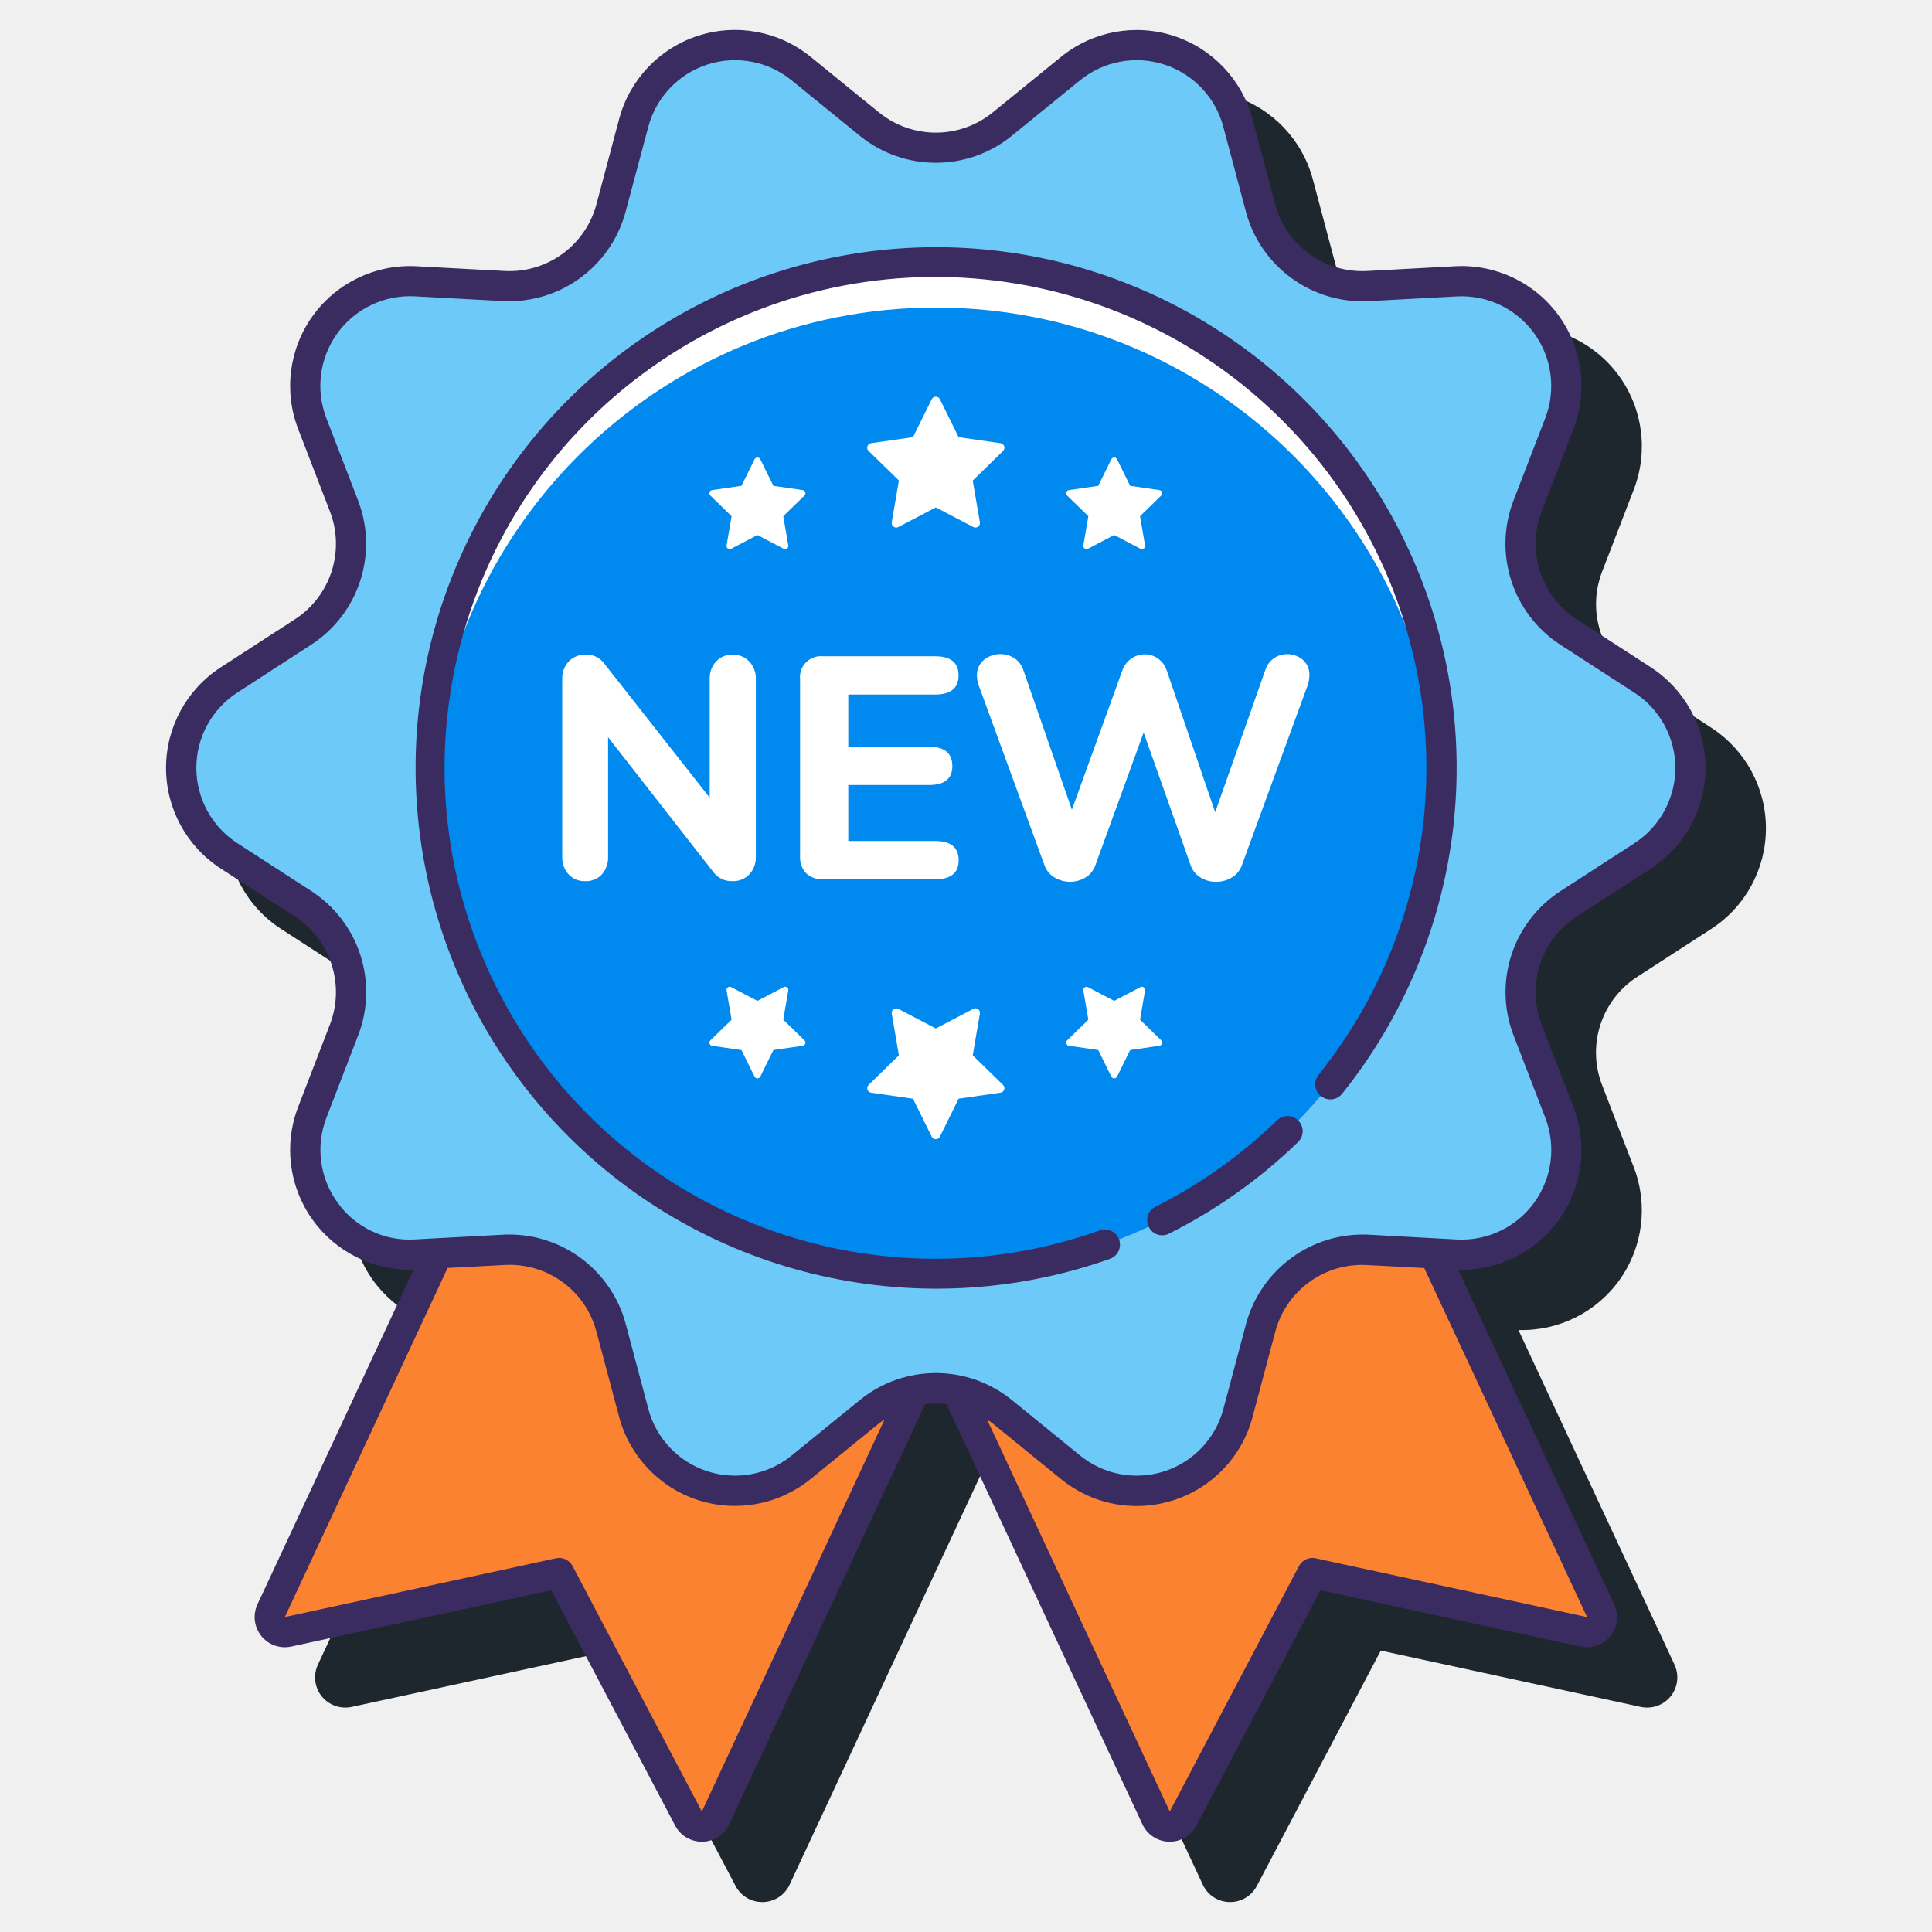
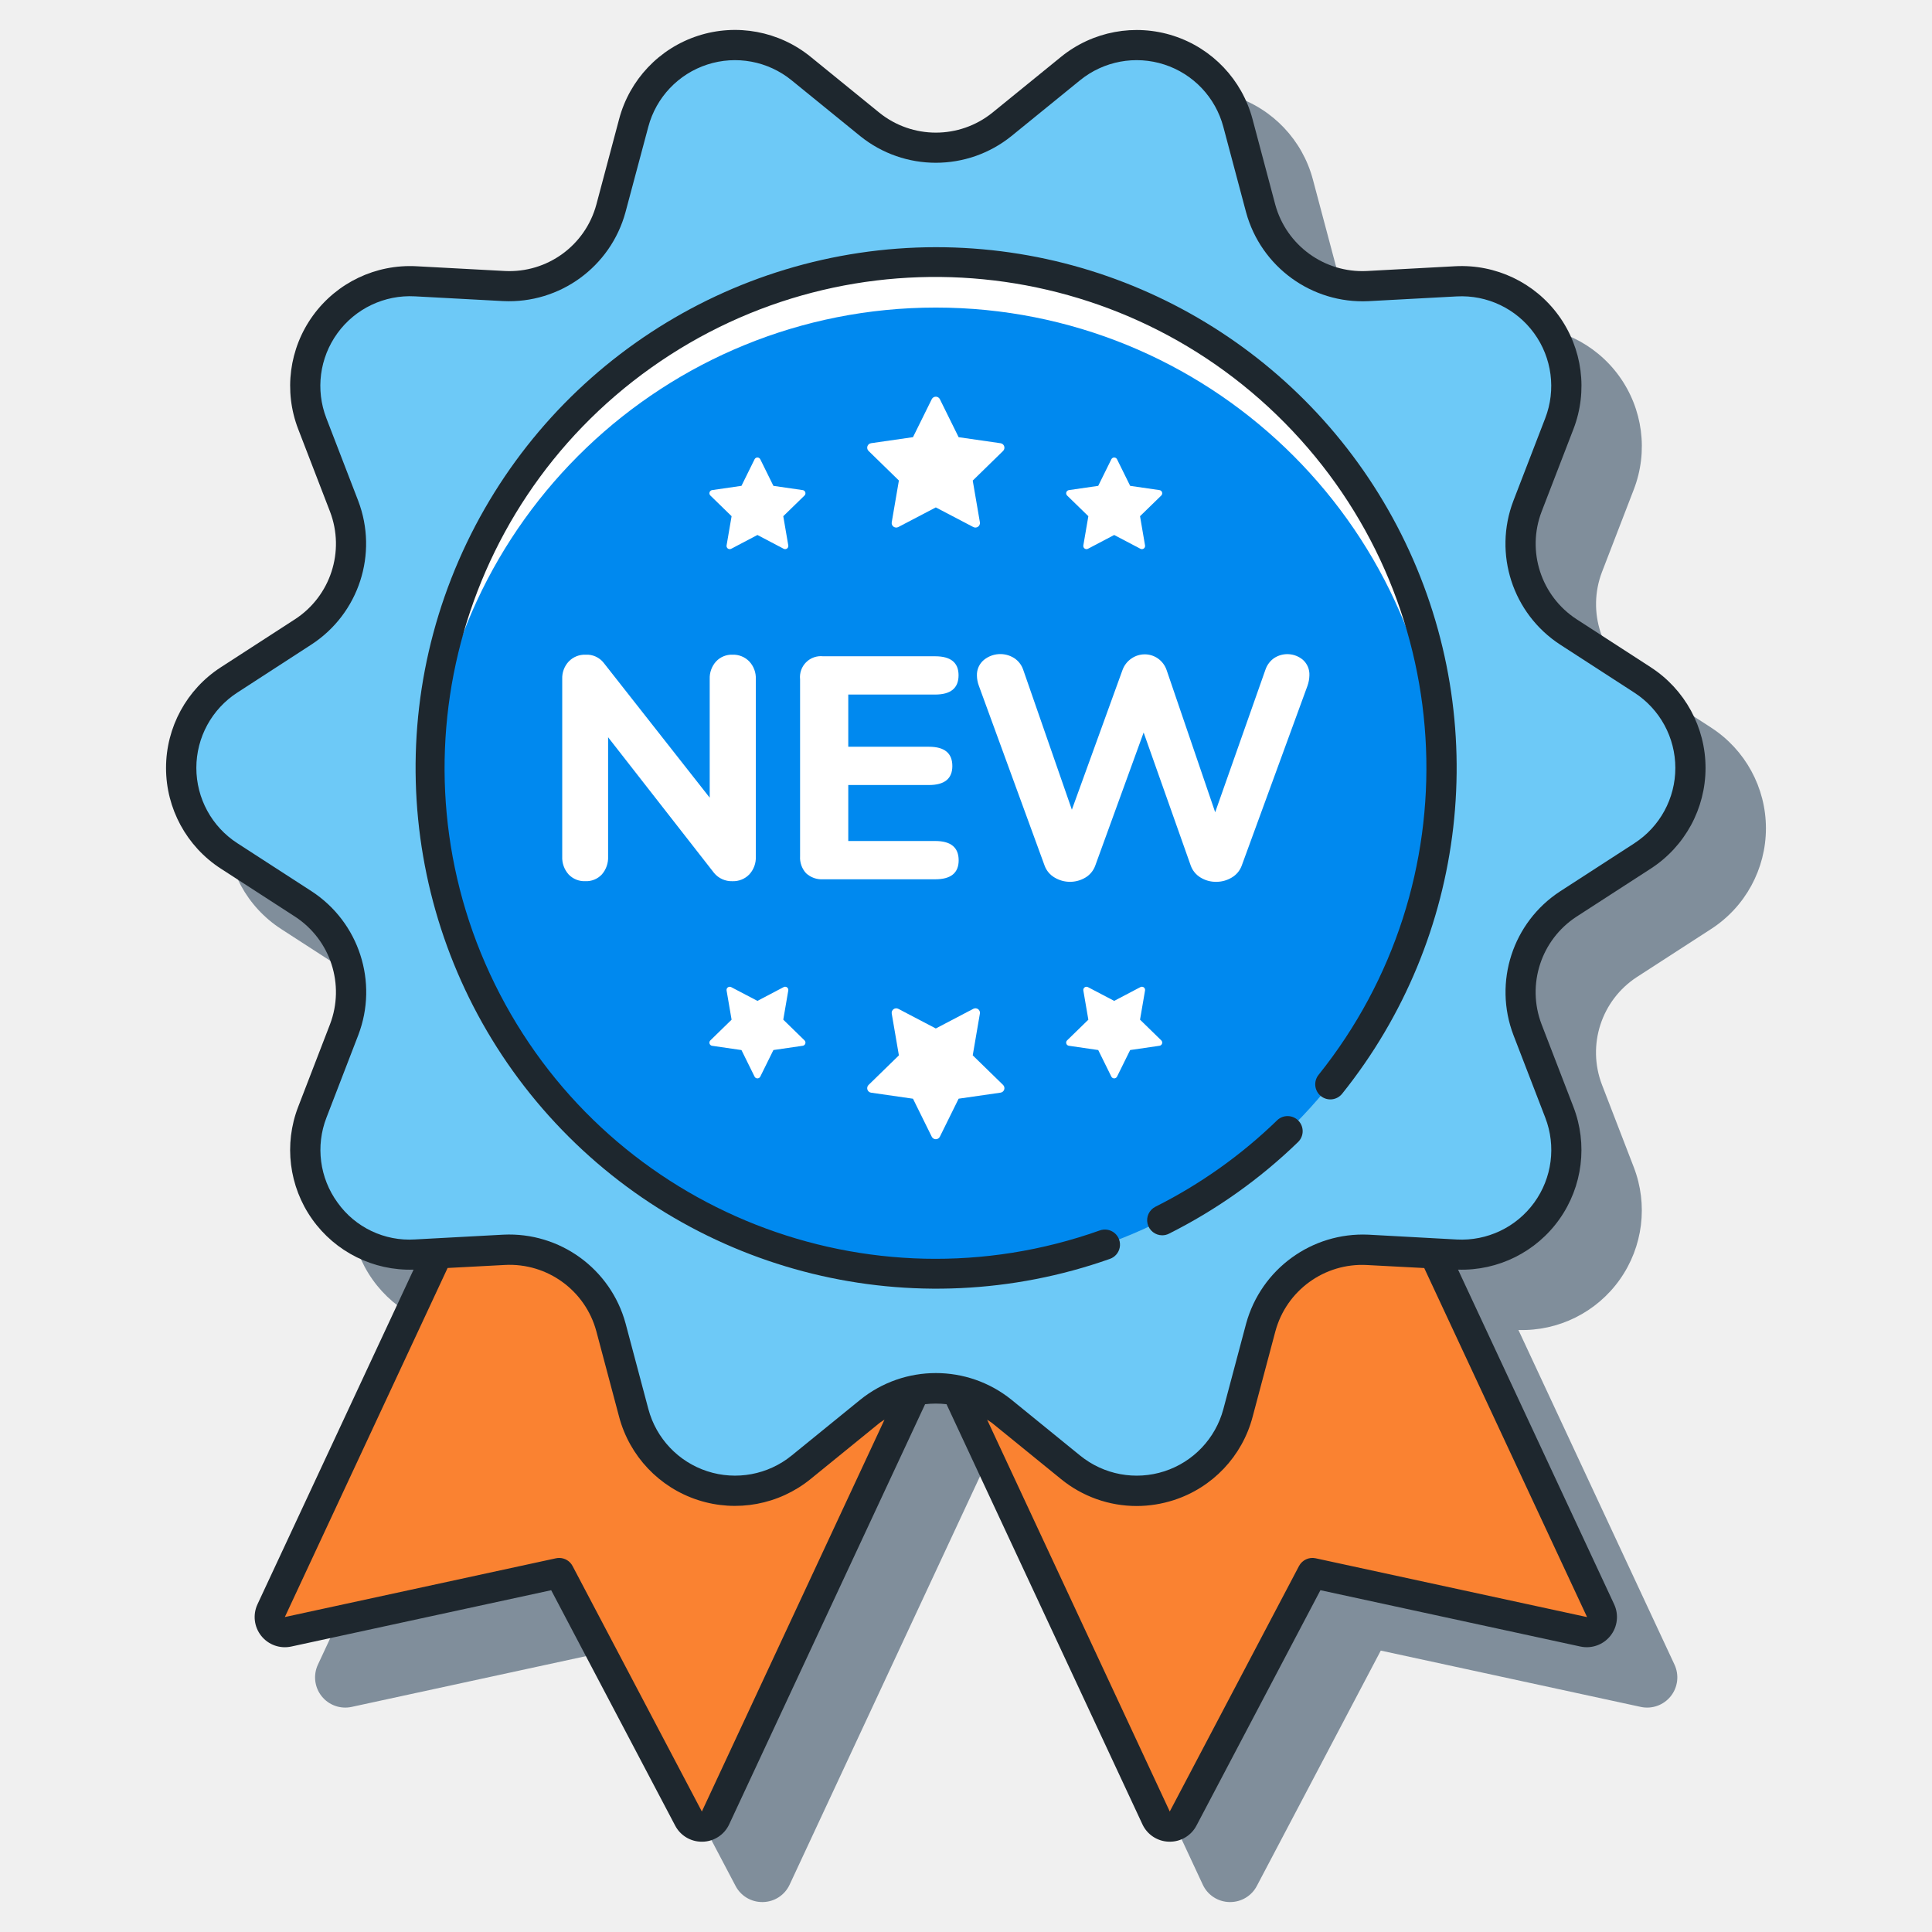
<svg xmlns="http://www.w3.org/2000/svg" height="512" viewBox="0 0 128 128" width="512">
-   <path d="m113.372 48.209-4.921-3.184a5.968 5.968 0 0 1 -2.316-7.127l2.109-5.47a7.942 7.942 0 0 0 -7.838-10.79l-5.853.316a5.964 5.964 0 0 1 -6.064-4.4l-1.508-5.666a7.943 7.943 0 0 0 -12.681-4.125l-4.55 3.7a5.965 5.965 0 0 1 -7.494 0l-4.55-3.7a7.943 7.943 0 0 0 -12.684 4.122l-1.508 5.664a5.959 5.959 0 0 1 -6.064 4.405l-5.853-.316a7.943 7.943 0 0 0 -7.838 10.791l2.106 5.471a5.969 5.969 0 0 1 -2.316 7.128l-4.921 3.184a7.943 7.943 0 0 0 0 13.338l4.921 3.185a5.967 5.967 0 0 1 2.316 7.127l-2.109 5.469a7.931 7.931 0 0 0 7.644 10.786l-10.338 22.17a2 2 0 0 0 2.235 2.8l17.225-3.731 8.211 15.592a1.989 1.989 0 0 0 1.769 1.068h.049a1.987 1.987 0 0 0 1.764-1.153l12.975-27.831a5.969 5.969 0 0 1 1.42 0l12.977 27.831a1.989 1.989 0 0 0 1.765 1.153h.048a1.989 1.989 0 0 0 1.769-1.068l8.211-15.592 17.225 3.731a2 2 0 0 0 2.235-2.8l-10.34-22.171a7.931 7.931 0 0 0 7.641-10.789l-2.109-5.467a5.968 5.968 0 0 1 2.316-7.128l4.921-3.185a7.943 7.943 0 0 0 0-13.338z" fill="#1E272E" />
+   <path d="m113.372 48.209-4.921-3.184a5.968 5.968 0 0 1 -2.316-7.127l2.109-5.47a7.942 7.942 0 0 0 -7.838-10.79l-5.853.316a5.964 5.964 0 0 1 -6.064-4.4l-1.508-5.666a7.943 7.943 0 0 0 -12.681-4.125l-4.55 3.7a5.965 5.965 0 0 1 -7.494 0l-4.55-3.7a7.943 7.943 0 0 0 -12.684 4.122l-1.508 5.664a5.959 5.959 0 0 1 -6.064 4.405l-5.853-.316a7.943 7.943 0 0 0 -7.838 10.791l2.106 5.471a5.969 5.969 0 0 1 -2.316 7.128l-4.921 3.184a7.943 7.943 0 0 0 0 13.338l4.921 3.185a5.967 5.967 0 0 1 2.316 7.127l-2.109 5.469a7.931 7.931 0 0 0 7.644 10.786l-10.338 22.17a2 2 0 0 0 2.235 2.8l17.225-3.731 8.211 15.592a1.989 1.989 0 0 0 1.769 1.068h.049a1.987 1.987 0 0 0 1.764-1.153l12.975-27.831a5.969 5.969 0 0 1 1.42 0l12.977 27.831a1.989 1.989 0 0 0 1.765 1.153h.048a1.989 1.989 0 0 0 1.769-1.068l8.211-15.592 17.225 3.731a2 2 0 0 0 2.235-2.8l-10.34-22.171a7.931 7.931 0 0 0 7.641-10.789l-2.109-5.467a5.968 5.968 0 0 1 2.316-7.128l4.921-3.185a7.943 7.943 0 0 0 0-13.338z" fill="#808e9b" />
  <path d="m95 83.04-4.394-.24a6.942 6.942 0 0 0 -7.083 5.147l-1.509 5.664a6.942 6.942 0 0 1 -11.086 3.6l-4.55-3.7a6.91 6.91 0 0 0 -2.989-1.4l13.2 28.317a1 1 0 0 0 1.791.044l8.566-16.265 17.966 3.893a1 1 0 0 0 1.119-1.4z" fill="#fa8231" />
  <path d="m57.622 93.52-4.55 3.7a6.942 6.942 0 0 1 -11.086-3.6l-1.509-5.67a6.942 6.942 0 0 0 -7.083-5.15l-4.394.24-11.036 23.671a1 1 0 0 0 1.119 1.4l17.966-3.893 8.566 16.265a1 1 0 0 0 1.791-.044l13.2-28.317a6.91 6.91 0 0 0 -2.984 1.398z" fill="#fa8231" />
  <path d="m66.378 8.236 4.55-3.7a6.942 6.942 0 0 1 11.086 3.6l1.509 5.665a6.94 6.94 0 0 0 7.083 5.146l5.854-.316a6.943 6.943 0 0 1 6.852 9.431l-2.11 5.47a6.943 6.943 0 0 0 2.706 8.327l4.921 3.185a6.942 6.942 0 0 1 0 11.657l-4.921 3.185a6.942 6.942 0 0 0 -2.706 8.327l2.11 5.469a6.943 6.943 0 0 1 -6.852 9.431l-5.854-.313a6.942 6.942 0 0 0 -7.083 5.147l-1.509 5.664a6.942 6.942 0 0 1 -11.086 3.6l-4.55-3.7a6.944 6.944 0 0 0 -8.756 0l-4.55 3.7a6.942 6.942 0 0 1 -11.086-3.6l-1.509-5.661a6.942 6.942 0 0 0 -7.083-5.15l-5.854.316a6.943 6.943 0 0 1 -6.852-9.431l2.11-5.469a6.942 6.942 0 0 0 -2.706-8.327l-4.921-3.185a6.942 6.942 0 0 1 0-11.657l4.921-3.185a6.943 6.943 0 0 0 2.708-8.324l-2.11-5.47a6.943 6.943 0 0 1 6.852-9.431l5.854.316a6.94 6.94 0 0 0 7.083-5.146l1.509-5.665a6.942 6.942 0 0 1 11.086-3.6l4.55 3.7a6.941 6.941 0 0 0 8.754-.006z" fill="#6dc9f7" />
  <circle cx="62" cy="50.878" fill="#0089ef" r="33.502" />
  <path d="m62 20.377a33.5 33.5 0 0 1 33.464 32c.022-.5.038-1 .038-1.5a33.5 33.5 0 0 0 -67 0c0 .5.016 1 .038 1.5a33.5 33.5 0 0 1 33.46-32z" fill="#fff" />
-   <path d="m109.372 44.21-4.921-3.186a5.967 5.967 0 0 1 -2.316-7.127l2.109-5.468a7.941 7.941 0 0 0 -7.838-10.79l-5.853.316a5.983 5.983 0 0 1 -6.064-4.4l-1.508-5.67a7.943 7.943 0 0 0 -12.681-4.121l-4.55 3.7a5.968 5.968 0 0 1 -7.494 0l-4.55-3.7a7.942 7.942 0 0 0 -12.687 4.122l-1.508 5.663a5.962 5.962 0 0 1 -6.064 4.405l-5.853-.314a7.94 7.94 0 0 0 -7.838 10.788l2.109 5.47a5.966 5.966 0 0 1 -2.316 7.126l-4.921 3.186a7.943 7.943 0 0 0 0 13.337l4.921 3.184a5.971 5.971 0 0 1 2.316 7.128l-2.109 5.469a7.932 7.932 0 0 0 7.644 10.789l-10.341 22.171a2 2 0 0 0 2.236 2.8l17.223-3.732 8.212 15.593a1.989 1.989 0 0 0 1.768 1.069h.05a1.989 1.989 0 0 0 1.764-1.155l12.978-27.83a6.022 6.022 0 0 1 1.42 0l12.977 27.829a1.991 1.991 0 0 0 1.765 1.155h.05a1.989 1.989 0 0 0 1.768-1.069l8.212-15.593 17.223 3.732a2 2 0 0 0 2.236-2.8l-10.341-22.17a7.931 7.931 0 0 0 7.641-10.788l-2.109-5.47a5.971 5.971 0 0 1 2.316-7.128l4.921-3.184a7.943 7.943 0 0 0 0-13.337zm-62.872 75.808-8.566-16.266a1 1 0 0 0 -.885-.534 1.1 1.1 0 0 0 -.212.022l-17.966 3.894 10.784-23.127 3.792-.2a5.95 5.95 0 0 1 6.064 4.4l1.508 5.666a7.943 7.943 0 0 0 12.681 4.12l4.55-3.7c.111-.091.235-.156.351-.238zm58.631-12.885-17.968-3.893a1.006 1.006 0 0 0 -1.1.512l-8.563 16.265-12.1-25.957c.116.081.24.146.351.237l4.55 3.7a7.915 7.915 0 0 0 5 1.78 8.005 8.005 0 0 0 2.465-.391 7.913 7.913 0 0 0 5.221-5.511l1.508-5.664a5.952 5.952 0 0 1 6.064-4.4l3.8.2 10.789 23.127zm3.155-51.266-4.921 3.185a7.976 7.976 0 0 0 -3.095 9.526l2.109 5.471a5.941 5.941 0 0 1 -5.865 8.071l-5.854-.32a8.025 8.025 0 0 0 -8.1 5.888l-1.508 5.664a5.942 5.942 0 0 1 -9.489 3.084l-4.55-3.7a7.983 7.983 0 0 0 -10.018 0l-4.55 3.7a5.943 5.943 0 0 1 -9.489-3.083l-1.508-5.666a7.993 7.993 0 0 0 -8.1-5.887l-5.854.316a5.841 5.841 0 0 1 -5.129-2.44 5.925 5.925 0 0 1 -.736-5.632l2.109-5.47a7.976 7.976 0 0 0 -3.095-9.526l-4.921-3.185a5.942 5.942 0 0 1 0-9.977l4.913-3.186a7.973 7.973 0 0 0 3.095-9.525l-2.109-5.471a5.941 5.941 0 0 1 5.865-8.071l5.854.315a8 8 0 0 0 8.1-5.889l1.512-5.659a5.942 5.942 0 0 1 9.489-3.084l4.55 3.7a7.98 7.98 0 0 0 10.018 0l4.55-3.7a5.942 5.942 0 0 1 9.489 3.084l1.508 5.665a8.005 8.005 0 0 0 8.1 5.888l5.854-.315a5.941 5.941 0 0 1 5.865 8.072l-2.109 5.469a7.974 7.974 0 0 0 3.095 9.526l4.921 3.186a5.942 5.942 0 0 1 0 9.977z" fill="#3a2c60" />
-   <path d="m84.617 74.22a32.542 32.542 0 0 1 -8.064 5.728 1 1 0 0 0 .447 1.894.983.983 0 0 0 .447-.107 34.509 34.509 0 0 0 8.561-6.08 1 1 0 0 0 -1.393-1.435z" fill="#3a2c60" />
-   <path d="m62 16.377a34.5 34.5 0 1 0 11.526 67.03 1 1 0 1 0 -.668-1.885 32.523 32.523 0 1 1 14.5-10.31 1 1 0 0 0 1.561 1.252 34.5 34.5 0 0 0 -26.919-56.087z" fill="#3a2c60" />
+   <path d="m109.372 44.21-4.921-3.186a5.967 5.967 0 0 1 -2.316-7.127l2.109-5.468a7.941 7.941 0 0 0 -7.838-10.79l-5.853.316a5.983 5.983 0 0 1 -6.064-4.4l-1.508-5.67a7.943 7.943 0 0 0 -12.681-4.121l-4.55 3.7a5.968 5.968 0 0 1 -7.494 0l-4.55-3.7a7.942 7.942 0 0 0 -12.687 4.122l-1.508 5.663a5.962 5.962 0 0 1 -6.064 4.405l-5.853-.314a7.94 7.94 0 0 0 -7.838 10.788l2.109 5.47a5.966 5.966 0 0 1 -2.316 7.126l-4.921 3.186a7.943 7.943 0 0 0 0 13.337l4.921 3.184a5.971 5.971 0 0 1 2.316 7.128l-2.109 5.469a7.932 7.932 0 0 0 7.644 10.789l-10.341 22.171a2 2 0 0 0 2.236 2.8l17.223-3.732 8.212 15.593a1.989 1.989 0 0 0 1.768 1.069h.05a1.989 1.989 0 0 0 1.764-1.155l12.978-27.83a6.022 6.022 0 0 1 1.42 0l12.977 27.829a1.991 1.991 0 0 0 1.765 1.155h.05a1.989 1.989 0 0 0 1.768-1.069l8.212-15.593 17.223 3.732a2 2 0 0 0 2.236-2.8l-10.341-22.17a7.931 7.931 0 0 0 7.641-10.788l-2.109-5.47a5.971 5.971 0 0 1 2.316-7.128l4.921-3.184a7.943 7.943 0 0 0 0-13.337zm-62.872 75.808-8.566-16.266a1 1 0 0 0 -.885-.534 1.1 1.1 0 0 0 -.212.022l-17.966 3.894 10.784-23.127 3.792-.2a5.95 5.95 0 0 1 6.064 4.4l1.508 5.666a7.943 7.943 0 0 0 12.681 4.12l4.55-3.7c.111-.091.235-.156.351-.238zm58.631-12.885-17.968-3.893a1.006 1.006 0 0 0 -1.1.512l-8.563 16.265-12.1-25.957c.116.081.24.146.351.237l4.55 3.7a7.915 7.915 0 0 0 5 1.78 8.005 8.005 0 0 0 2.465-.391 7.913 7.913 0 0 0 5.221-5.511l1.508-5.664a5.952 5.952 0 0 1 6.064-4.4l3.8.2 10.789 23.127zm3.155-51.266-4.921 3.185a7.976 7.976 0 0 0 -3.095 9.526l2.109 5.471a5.941 5.941 0 0 1 -5.865 8.071l-5.854-.32a8.025 8.025 0 0 0 -8.1 5.888l-1.508 5.664a5.942 5.942 0 0 1 -9.489 3.084l-4.55-3.7a7.983 7.983 0 0 0 -10.018 0l-4.55 3.7a5.943 5.943 0 0 1 -9.489-3.083l-1.508-5.666a7.993 7.993 0 0 0 -8.1-5.887l-5.854.316a5.841 5.841 0 0 1 -5.129-2.44 5.925 5.925 0 0 1 -.736-5.632l2.109-5.47a7.976 7.976 0 0 0 -3.095-9.526l-4.921-3.185a5.942 5.942 0 0 1 0-9.977l4.913-3.186a7.973 7.973 0 0 0 3.095-9.525l-2.109-5.471a5.941 5.941 0 0 1 5.865-8.071l5.854.315a8 8 0 0 0 8.1-5.889l1.512-5.659a5.942 5.942 0 0 1 9.489-3.084l4.55 3.7a7.98 7.98 0 0 0 10.018 0l4.55-3.7a5.942 5.942 0 0 1 9.489 3.084l1.508 5.665a8.005 8.005 0 0 0 8.1 5.888l5.854-.315a5.941 5.941 0 0 1 5.865 8.072l-2.109 5.469a7.974 7.974 0 0 0 3.095 9.526l4.921 3.186a5.942 5.942 0 0 1 0 9.977z" fill="#1E272E" />
+   <path d="m84.617 74.22a32.542 32.542 0 0 1 -8.064 5.728 1 1 0 0 0 .447 1.894.983.983 0 0 0 .447-.107 34.509 34.509 0 0 0 8.561-6.08 1 1 0 0 0 -1.393-1.435z" fill="#1E272E" />
+   <path d="m62 16.377a34.5 34.5 0 1 0 11.526 67.03 1 1 0 1 0 -.668-1.885 32.523 32.523 0 1 1 14.5-10.31 1 1 0 0 0 1.561 1.252 34.5 34.5 0 0 0 -26.919-56.087z" fill="#1E272E" />
  <g fill="#fff">
    <path d="m62.27 26.45 1.242 2.515 2.775.4a.3.3 0 0 1 .167.514l-2.008 1.961.474 2.76a.3.3 0 0 1 -.437.317l-2.483-1.3-2.483 1.3a.3.3 0 0 1 -.437-.317l.474-2.765-2.008-1.958a.3.3 0 0 1 .167-.514l2.775-.4 1.242-2.513a.3.3 0 0 1 .54 0z" />
    <path d="m50.371 30.428.869 1.761 1.943.282a.211.211 0 0 1 .117.36l-1.406 1.369.332 1.935a.211.211 0 0 1 -.306.223l-1.738-.914-1.738.914a.211.211 0 0 1 -.306-.223l.332-1.935-1.406-1.37a.211.211 0 0 1 .117-.36l1.943-.282.869-1.761a.211.211 0 0 1 .378.001z" />
    <path d="m74.007 30.428.869 1.761 1.943.282a.211.211 0 0 1 .117.36l-1.406 1.369.332 1.935a.211.211 0 0 1 -.306.223l-1.738-.914-1.738.914a.211.211 0 0 1 -.306-.223l.332-1.935-1.406-1.369a.211.211 0 0 1 .117-.36l1.943-.282.869-1.761a.211.211 0 0 1 .378 0z" />
    <path d="m62.27 75.306 1.242-2.515 2.775-.4a.3.3 0 0 0 .167-.514l-2.008-1.958.474-2.764a.3.3 0 0 0 -.437-.318l-2.483 1.302-2.483-1.3a.3.3 0 0 0 -.437.318l.474 2.764-2.008 1.958a.3.3 0 0 0 .167.514l2.775.4 1.242 2.515a.3.3 0 0 0 .54-.002z" />
    <path d="m50.371 71.328.869-1.76 1.943-.283a.21.21 0 0 0 .117-.359l-1.406-1.371.332-1.935a.211.211 0 0 0 -.306-.222l-1.738.913-1.738-.911a.211.211 0 0 0 -.306.222l.332 1.935-1.406 1.371a.21.21 0 0 0 .117.359l1.943.283.869 1.76a.211.211 0 0 0 .378-.002z" />
    <path d="m74.007 71.328.869-1.76 1.943-.283a.21.21 0 0 0 .117-.359l-1.406-1.371.332-1.935a.211.211 0 0 0 -.306-.222l-1.738.913-1.738-.911a.211.211 0 0 0 -.306.222l.332 1.935-1.406 1.369a.21.21 0 0 0 .117.359l1.943.283.869 1.76a.211.211 0 0 0 .378 0z" />
    <path d="m49.645 43.826a1.613 1.613 0 0 1 .43 1.163v11.757a1.64 1.64 0 0 1 -.43 1.184 1.474 1.474 0 0 1 -1.121.451 1.51 1.51 0 0 1 -1.215-.545l-7.021-8.991v7.9a1.69 1.69 0 0 1 -.409 1.184 1.409 1.409 0 0 1 -1.1.451 1.443 1.443 0 0 1 -1.111-.451 1.668 1.668 0 0 1 -.419-1.184v-11.756a1.613 1.613 0 0 1 .43-1.163 1.476 1.476 0 0 1 1.121-.451 1.42 1.42 0 0 1 1.2.545l7.02 8.928v-7.859a1.641 1.641 0 0 1 .419-1.163 1.42 1.42 0 0 1 1.09-.451 1.474 1.474 0 0 1 1.116.451z" />
    <path d="m53.407 57.857a1.53 1.53 0 0 1 -.4-1.131v-11.716a1.387 1.387 0 0 1 1.53-1.53h7.419q1.551 0 1.551 1.258 0 1.278-1.551 1.278h-5.756v3.458h5.343q1.553 0 1.552 1.278 0 1.257-1.552 1.258h-5.343v3.709h5.763q1.551 0 1.551 1.279 0 1.257-1.551 1.257h-7.424a1.53 1.53 0 0 1 -1.132-.398z" />
    <path d="m84.414 43.6a1.6 1.6 0 0 1 1.907.115 1.293 1.293 0 0 1 .43 1.027 2.2 2.2 0 0 1 -.126.691l-4.359 11.921a1.517 1.517 0 0 1 -.66.786 1.977 1.977 0 0 1 -1.038.283 1.918 1.918 0 0 1 -1.026-.283 1.526 1.526 0 0 1 -.65-.786l-3.123-8.823-3.207 8.823a1.524 1.524 0 0 1 -.649.786 1.985 1.985 0 0 1 -2.043 0 1.514 1.514 0 0 1 -.661-.786l-4.359-11.925a2.012 2.012 0 0 1 -.126-.67 1.287 1.287 0 0 1 .462-1.038 1.722 1.722 0 0 1 2-.125 1.5 1.5 0 0 1 .6.764l3.228 9.285 3.351-9.245a1.56 1.56 0 0 1 .6-.775 1.542 1.542 0 0 1 .87-.273 1.52 1.52 0 0 1 .88.273 1.567 1.567 0 0 1 .587.8l3.207 9.389 3.332-9.452a1.538 1.538 0 0 1 .573-.762z" />
  </g>
</svg>
